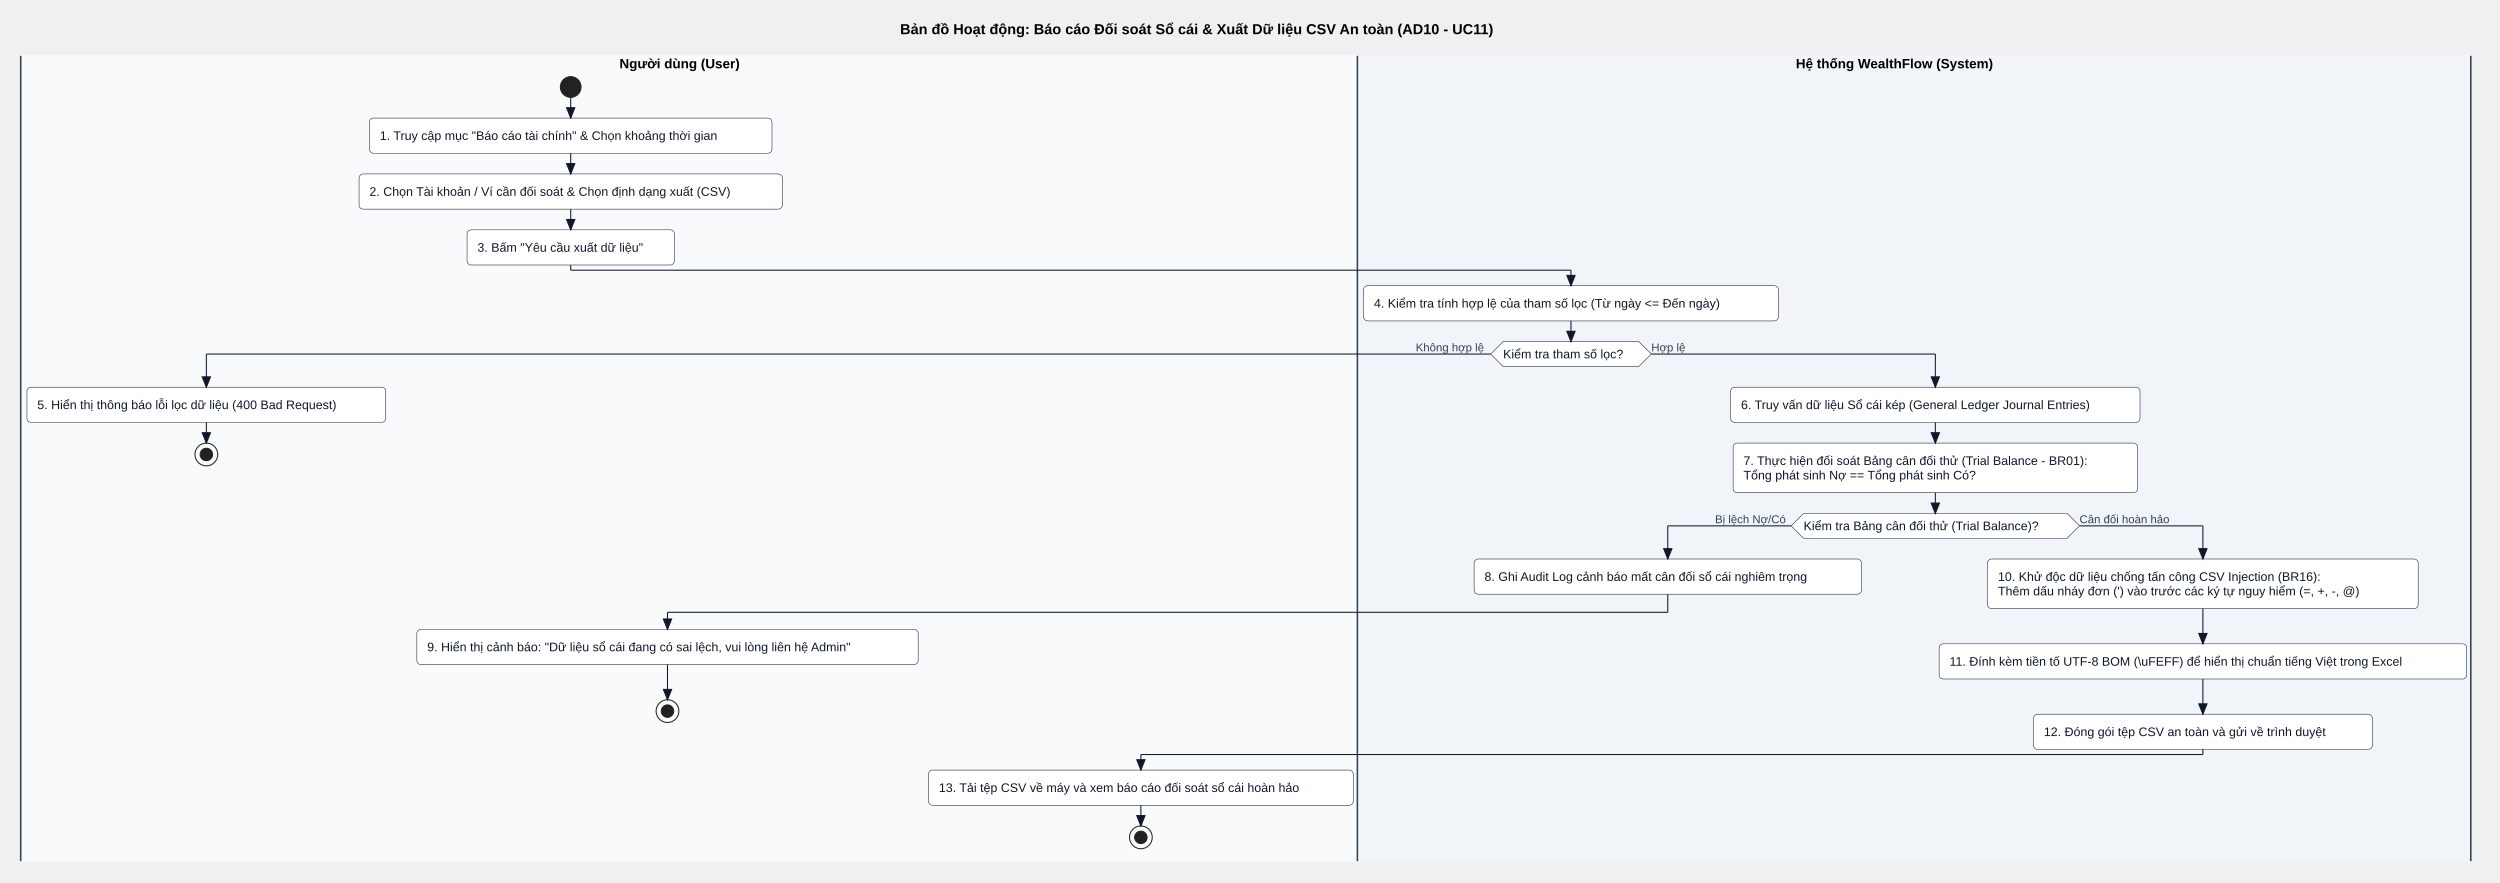
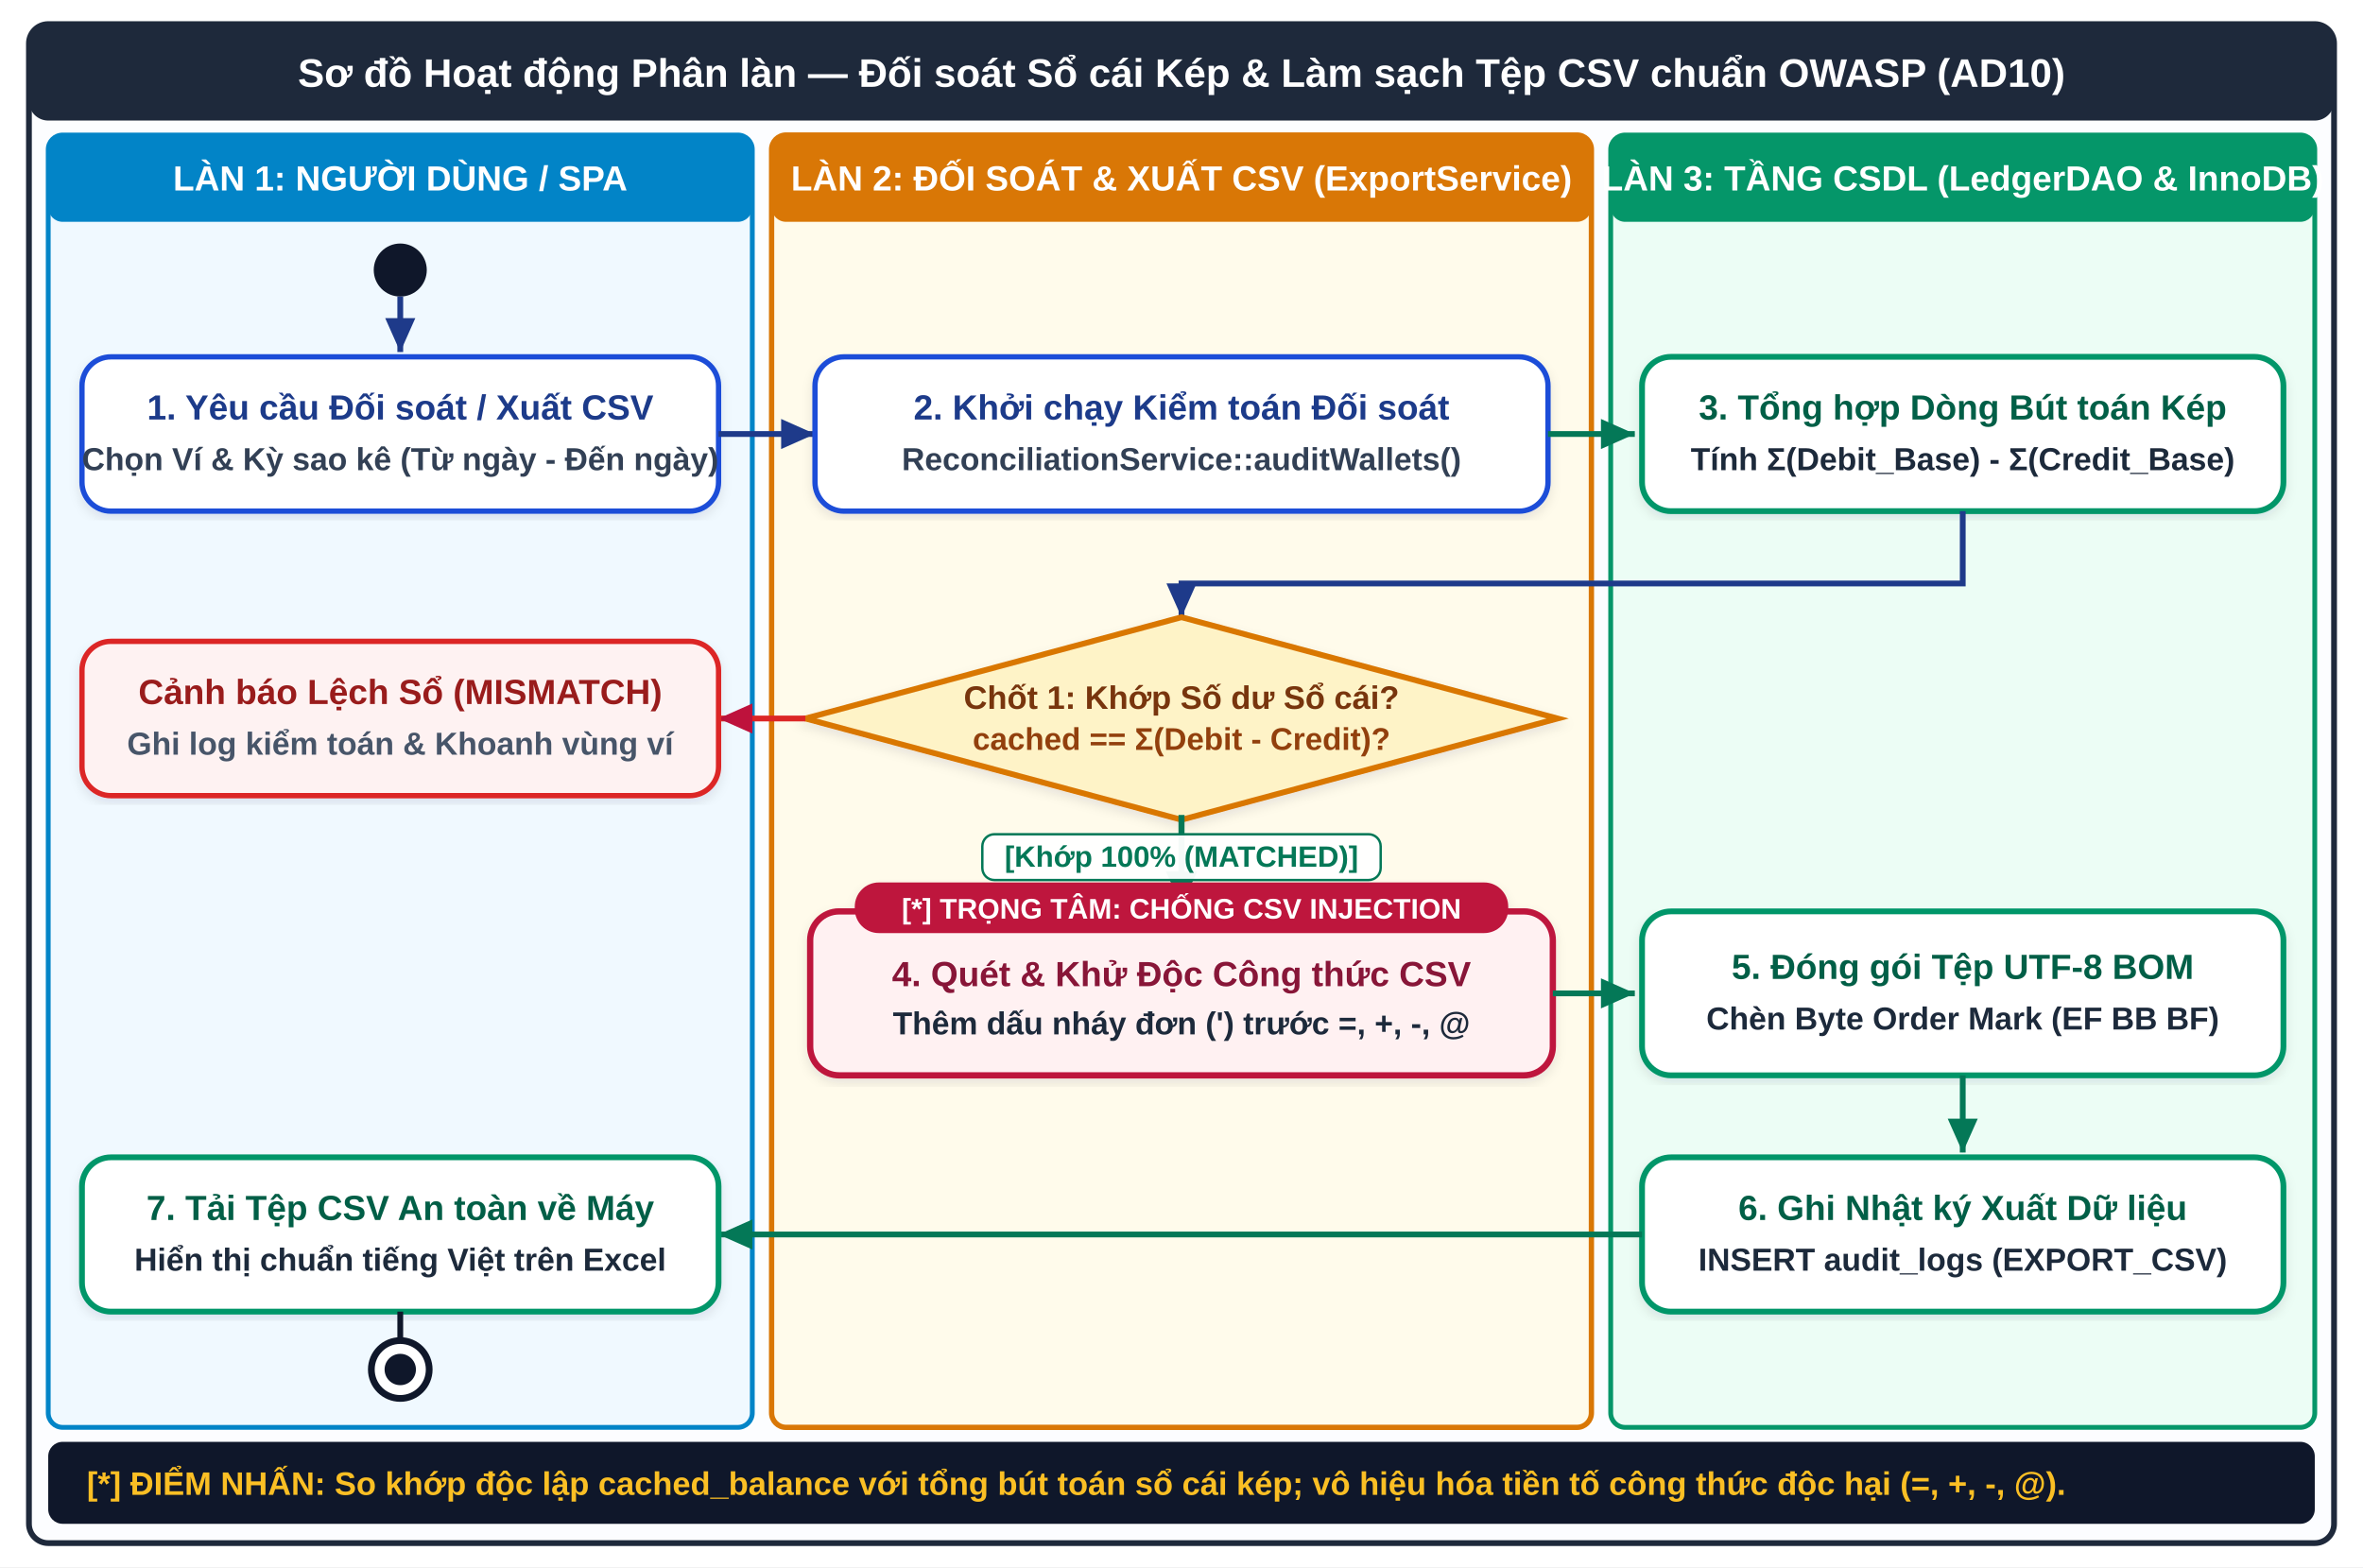
- <svg xmlns="http://www.w3.org/2000/svg" version="1.1" data-diagram-type="ACTIVITY" style="width:2414px;height:852px;background:#FFFFFF;" width="2414px" height="852px" viewBox="0 0 2414 852" zoomAndPan="magnify" preserveAspectRatio="none" contentStyleType="text/css">
-   <defs />
-   <g font-family="sans-serif" lengthAdjust="spacing">
-     <g class="title" data-source-line="1">
-       <text x="869.149" y="32.995" fill="#000" font-size="14" textLength="673.764" font-weight="700" font-family="'Segoe UI', Arial, sans-serif">Bản đồ Hoạt động: Báo cáo Đối soát Sổ cái &amp; Xuất Dữ liệu CSV An toàn (AD10 - UC11)</text>
-     </g>
-     <rect x="20" y="53.863" width="2367.062" height="15.133" fill="none" style="stroke:none;" />
-     <rect x="20" y="53.863" width="1290.693" height="777.695" fill="#F8FAFC" style="stroke:#F8FAFC;stroke-width:1;" />
-     <ellipse cx="551.073" cy="83.996" rx="10" ry="10" fill="#222" style="stroke:#222;stroke-width:1;" />
-     <rect x="356.717" y="113.996" width="388.713" height="33.969" fill="#FFF" style="stroke:#0F172A;stroke-width:0.5;" rx="4" ry="4" />
-     <text x="366.717" y="135.134" fill="#0F172A" font-size="12" textLength="368.713" font-family="'Segoe UI', Arial, sans-serif">1. Truy cập mục "Báo cáo tài chính" &amp; Chọn khoảng thời gian</text>
-     <rect x="346.712" y="167.964" width="408.723" height="33.969" fill="#FFF" style="stroke:#0F172A;stroke-width:0.5;" rx="4" ry="4" />
-     <text x="356.712" y="189.103" fill="#0F172A" font-size="12" textLength="388.723" font-family="'Segoe UI', Arial, sans-serif">2. Chọn Tài khoản / Ví cần đối soát &amp; Chọn định dạng xuất (CSV)</text>
-     <rect x="450.988" y="221.933" width="200.17" height="33.969" fill="#FFF" style="stroke:#0F172A;stroke-width:0.5;" rx="4" ry="4" />
-     <text x="460.988" y="243.072" fill="#0F172A" font-size="12" textLength="180.17" font-family="'Segoe UI', Arial, sans-serif">3. Bấm "Yêu cầu xuất dữ liệu"</text>
-     <rect x="26" y="373.871" width="346.502" height="33.969" fill="#FFF" style="stroke:#0F172A;stroke-width:0.5;" rx="4" ry="4" />
-     <text x="36" y="395.009" fill="#0F172A" font-size="12" textLength="326.502" font-family="'Segoe UI', Arial, sans-serif">5. Hiển thị thông báo lỗi lọc dữ liệu (400 Bad Request)</text>
-     <ellipse cx="199.251" cy="438.839" rx="11" ry="11" fill="none" style="stroke:#222;stroke-width:1;" />
-     <ellipse cx="199.251" cy="438.839" rx="6" ry="6" fill="#222" style="stroke:#222;stroke-width:1;" />
-     <rect x="402.502" y="607.714" width="484.068" height="33.969" fill="#FFF" style="stroke:#0F172A;stroke-width:0.5;" rx="4" ry="4" />
-     <text x="412.502" y="628.853" fill="#0F172A" font-size="12" textLength="464.068" font-family="'Segoe UI', Arial, sans-serif">9. Hiển thị cảnh báo: "Dữ liệu sổ cái đang có sai lệch, vui lòng liên hệ Admin"</text>
-     <ellipse cx="644.536" cy="686.652" rx="11" ry="11" fill="none" style="stroke:#222;stroke-width:1;" />
-     <ellipse cx="644.536" cy="686.652" rx="6" ry="6" fill="#222" style="stroke:#222;stroke-width:1;" />
-     <rect x="896.57" y="743.589" width="410.123" height="33.969" fill="#FFF" style="stroke:#0F172A;stroke-width:0.5;" rx="4" ry="4" />
-     <text x="906.57" y="764.728" fill="#0F172A" font-size="12" textLength="390.123" font-family="'Segoe UI', Arial, sans-serif">13. Tải tệp CSV về máy và xem báo cáo đối soát sổ cái hoàn hảo</text>
-     <ellipse cx="1101.632" cy="808.558" rx="11" ry="11" fill="none" style="stroke:#222;stroke-width:1;" />
-     <ellipse cx="1101.632" cy="808.558" rx="6" ry="6" fill="#222" style="stroke:#222;stroke-width:1;" />
-     <line x1="20" y1="53.863" x2="20" y2="831.558" style="stroke:#334155;stroke-width:1.5;" />
-     <rect x="1310.693" y="53.863" width="1075.105" height="777.695" fill="#F1F5F9" style="stroke:#F1F5F9;stroke-width:1;" />
-     <rect x="1316.693" y="275.902" width="400.479" height="33.969" fill="#FFF" style="stroke:#0F172A;stroke-width:0.5;" rx="4" ry="4" />
-     <text x="1326.693" y="297.041" fill="#0F172A" font-size="12" textLength="380.479" font-family="'Segoe UI', Arial, sans-serif">4. Kiểm tra tính hợp lệ của tham số lọc (Từ ngày &lt;= Đến ngày)</text>
-     <polygon points="1451.375,329.871,1582.49,329.871,1594.49,341.871,1582.49,353.871,1451.375,353.871,1439.375,341.871,1451.375,329.871" fill="#FFF" style="stroke:#0F172A;stroke-width:0.5;stroke-linejoin:miter;stroke-miterlimit:10;" />
-     <text x="1451.375" y="346.025" fill="#0F172A" font-size="12" textLength="131.115" font-family="'Segoe UI', Arial, sans-serif">Kiểm tra tham số lọc?</text>
-     <text x="1367.005" y="339.276" fill="#334155" font-size="11" textLength="72.37" font-family="'Segoe UI', Arial, sans-serif">Không hợp lệ</text>
-     <text x="1594.49" y="339.276" fill="#334155" font-size="11" textLength="35.304" font-family="'Segoe UI', Arial, sans-serif">Hợp lệ</text>
-     <rect x="1671.108" y="373.871" width="395.293" height="33.969" fill="#FFF" style="stroke:#0F172A;stroke-width:0.5;" rx="4" ry="4" />
-     <text x="1681.108" y="395.009" fill="#0F172A" font-size="12" textLength="375.293" font-family="'Segoe UI', Arial, sans-serif">6. Truy vấn dữ liệu Sổ cái kép (General Ledger Journal Entries)</text>
-     <rect x="1673.49" y="427.839" width="390.529" height="47.938" fill="#FFF" style="stroke:#0F172A;stroke-width:0.5;" rx="4" ry="4" />
-     <text x="1683.49" y="448.978" fill="#0F172A" font-size="12" textLength="370.529" font-family="'Segoe UI', Arial, sans-serif">7. Thực hiện đối soát Bảng cân đối thử (Trial Balance - BR01):</text>
-     <text x="1683.49" y="462.947" fill="#0F172A" font-size="12" textLength="252.979" font-family="'Segoe UI', Arial, sans-serif">Tổng phát sinh Nợ == Tổng phát sinh Có?</text>
-     <polygon points="1741.545,495.777,1995.965,495.777,2007.965,507.777,1995.965,519.777,1741.545,519.777,1729.545,507.777,1741.545,495.777" fill="#FFF" style="stroke:#0F172A;stroke-width:0.5;stroke-linejoin:miter;stroke-miterlimit:10;" />
-     <text x="1741.545" y="511.931" fill="#0F172A" font-size="12" textLength="254.42" font-family="'Segoe UI', Arial, sans-serif">Kiểm tra Bảng cân đối thử (Trial Balance)?</text>
-     <text x="1656.031" y="505.183" fill="#334155" font-size="11" textLength="73.514" font-family="'Segoe UI', Arial, sans-serif">Bị lệch Nợ/Có</text>
-     <text x="2007.965" y="505.183" fill="#334155" font-size="11" textLength="96.508" font-family="'Segoe UI', Arial, sans-serif">Cân đối hoàn hảo</text>
-     <rect x="1423.413" y="539.777" width="373.965" height="33.969" fill="#FFF" style="stroke:#0F172A;stroke-width:0.5;" rx="4" ry="4" />
-     <text x="1433.413" y="560.916" fill="#0F172A" font-size="12" textLength="353.965" font-family="'Segoe UI', Arial, sans-serif">8. Ghi Audit Log cảnh báo mất cân đối sổ cái nghiêm trọng</text>
-     <rect x="1919.229" y="539.777" width="415.771" height="47.938" fill="#FFF" style="stroke:#0F172A;stroke-width:0.5;" rx="4" ry="4" />
-     <text x="1929.229" y="560.916" fill="#0F172A" font-size="12" textLength="345.234" font-family="'Segoe UI', Arial, sans-serif">10. Khử độc dữ liệu chống tấn công CSV Injection (BR16):</text>
-     <text x="1929.229" y="574.884" fill="#0F172A" font-size="12" textLength="395.771" font-family="'Segoe UI', Arial, sans-serif">Thêm dấu nháy đơn (') vào trước các ký tự nguy hiểm (=, +, -, @)</text>
-     <rect x="1872.43" y="621.683" width="509.369" height="33.969" fill="#FFF" style="stroke:#0F172A;stroke-width:0.5;" rx="4" ry="4" />
-     <text x="1882.43" y="642.822" fill="#0F172A" font-size="12" textLength="489.369" font-family="'Segoe UI', Arial, sans-serif">11. Đính kèm tiền tố UTF-8 BOM (\uFEFF) để hiển thị chuẩn tiếng Việt trong Excel</text>
-     <rect x="1963.531" y="689.621" width="327.166" height="33.969" fill="#FFF" style="stroke:#0F172A;stroke-width:0.5;" rx="4" ry="4" />
-     <text x="1973.531" y="710.759" fill="#0F172A" font-size="12" textLength="307.166" font-family="'Segoe UI', Arial, sans-serif">12. Đóng gói tệp CSV an toàn và gửi về trình duyệt</text>
-     <line x1="1310.693" y1="53.863" x2="1310.693" y2="831.558" style="stroke:#334155;stroke-width:1.5;" />
-     <line x1="2385.799" y1="53.863" x2="2385.799" y2="831.558" style="stroke:#334155;stroke-width:1.5;" />
-     <line x1="551.073" y1="93.996" x2="551.073" y2="113.996" style="stroke:#0F172A;stroke-width:1;" />
-     <polygon points="547.073,103.996,555.073,103.996,551.073,113.996" fill="#0F172A" style="stroke:#0F172A;stroke-width:1;stroke-linejoin:miter;stroke-miterlimit:10;" />
-     <line x1="551.073" y1="147.964" x2="551.073" y2="167.964" style="stroke:#0F172A;stroke-width:1;" />
-     <polygon points="547.073,157.964,555.073,157.964,551.073,167.964" fill="#0F172A" style="stroke:#0F172A;stroke-width:1;stroke-linejoin:miter;stroke-miterlimit:10;" />
-     <line x1="551.073" y1="201.933" x2="551.073" y2="221.933" style="stroke:#0F172A;stroke-width:1;" />
-     <polygon points="547.073,211.933,555.073,211.933,551.073,221.933" fill="#0F172A" style="stroke:#0F172A;stroke-width:1;stroke-linejoin:miter;stroke-miterlimit:10;" />
-     <line x1="199.251" y1="407.839" x2="199.251" y2="427.839" style="stroke:#0F172A;stroke-width:1;" />
-     <polygon points="195.251,417.839,203.251,417.839,199.251,427.839" fill="#0F172A" style="stroke:#0F172A;stroke-width:1;stroke-linejoin:miter;stroke-miterlimit:10;" />
-     <line x1="644.536" y1="641.683" x2="644.536" y2="675.652" style="stroke:#0F172A;stroke-width:1;" />
-     <polygon points="640.536,665.652,648.536,665.652,644.536,675.652" fill="#0F172A" style="stroke:#0F172A;stroke-width:1;stroke-linejoin:miter;stroke-miterlimit:10;" />
-     <line x1="1101.632" y1="777.558" x2="1101.632" y2="797.558" style="stroke:#0F172A;stroke-width:1;" />
-     <polygon points="1097.632,787.558,1105.632,787.558,1101.632,797.558" fill="#0F172A" style="stroke:#0F172A;stroke-width:1;stroke-linejoin:miter;stroke-miterlimit:10;" />
-     <line x1="1868.755" y1="407.839" x2="1868.755" y2="427.839" style="stroke:#0F172A;stroke-width:1;" />
-     <polygon points="1864.755,417.839,1872.755,417.839,1868.755,427.839" fill="#0F172A" style="stroke:#0F172A;stroke-width:1;stroke-linejoin:miter;stroke-miterlimit:10;" />
-     <line x1="2127.114" y1="587.714" x2="2127.114" y2="621.683" style="stroke:#0F172A;stroke-width:1;" />
-     <polygon points="2123.114,611.683,2131.114,611.683,2127.114,621.683" fill="#0F172A" style="stroke:#0F172A;stroke-width:1;stroke-linejoin:miter;stroke-miterlimit:10;" />
-     <line x1="2127.114" y1="655.652" x2="2127.114" y2="689.621" style="stroke:#0F172A;stroke-width:1;" />
-     <polygon points="2123.114,679.621,2131.114,679.621,2127.114,689.621" fill="#0F172A" style="stroke:#0F172A;stroke-width:1;stroke-linejoin:miter;stroke-miterlimit:10;" />
-     <line x1="1729.545" y1="507.777" x2="1610.396" y2="507.777" style="stroke:#0F172A;stroke-width:1;" />
-     <line x1="1610.396" y1="507.777" x2="1610.396" y2="539.777" style="stroke:#0F172A;stroke-width:1;" />
-     <polygon points="1606.396,529.777,1614.396,529.777,1610.396,539.777" fill="#0F172A" style="stroke:#0F172A;stroke-width:1;stroke-linejoin:miter;stroke-miterlimit:10;" />
-     <line x1="2007.965" y1="507.777" x2="2127.114" y2="507.777" style="stroke:#0F172A;stroke-width:1;" />
-     <line x1="2127.114" y1="507.777" x2="2127.114" y2="539.777" style="stroke:#0F172A;stroke-width:1;" />
-     <polygon points="2123.114,529.777,2131.114,529.777,2127.114,539.777" fill="#0F172A" style="stroke:#0F172A;stroke-width:1;stroke-linejoin:miter;stroke-miterlimit:10;" />
-     <line x1="1868.755" y1="475.777" x2="1868.755" y2="495.777" style="stroke:#0F172A;stroke-width:1;" />
-     <polygon points="1864.755,485.777,1872.755,485.777,1868.755,495.777" fill="#0F172A" style="stroke:#0F172A;stroke-width:1;stroke-linejoin:miter;stroke-miterlimit:10;" />
-     <line x1="1594.49" y1="341.871" x2="1868.755" y2="341.871" style="stroke:#0F172A;stroke-width:1;" />
-     <line x1="1868.755" y1="341.871" x2="1868.755" y2="373.871" style="stroke:#0F172A;stroke-width:1;" />
-     <polygon points="1864.755,363.871,1872.755,363.871,1868.755,373.871" fill="#0F172A" style="stroke:#0F172A;stroke-width:1;stroke-linejoin:miter;stroke-miterlimit:10;" />
-     <line x1="1516.933" y1="309.871" x2="1516.933" y2="329.871" style="stroke:#0F172A;stroke-width:1;" />
-     <polygon points="1512.933,319.871,1520.933,319.871,1516.933,329.871" fill="#0F172A" style="stroke:#0F172A;stroke-width:1;stroke-linejoin:miter;stroke-miterlimit:10;" />
-     <line x1="551.073" y1="255.902" x2="551.073" y2="260.902" style="stroke:#0F172A;stroke-width:1;" />
-     <line x1="551.073" y1="260.902" x2="1516.933" y2="260.902" style="stroke:#0F172A;stroke-width:1;" />
-     <line x1="1516.933" y1="260.902" x2="1516.933" y2="275.902" style="stroke:#0F172A;stroke-width:1;" />
-     <polygon points="1512.933,265.902,1520.933,265.902,1516.933,275.902" fill="#0F172A" style="stroke:#0F172A;stroke-width:1;stroke-linejoin:miter;stroke-miterlimit:10;" />
-     <line x1="1610.396" y1="573.746" x2="1610.396" y2="591.246" style="stroke:#0F172A;stroke-width:1;" />
-     <line x1="1610.396" y1="591.246" x2="644.536" y2="591.246" style="stroke:#0F172A;stroke-width:1;" />
-     <line x1="644.536" y1="591.246" x2="644.536" y2="607.714" style="stroke:#0F172A;stroke-width:1;" />
-     <polygon points="640.536,597.714,648.536,597.714,644.536,607.714" fill="#0F172A" style="stroke:#0F172A;stroke-width:1;stroke-linejoin:miter;stroke-miterlimit:10;" />
-     <line x1="2127.114" y1="723.589" x2="2127.114" y2="728.589" style="stroke:#0F172A;stroke-width:1;" />
-     <line x1="2127.114" y1="728.589" x2="1101.632" y2="728.589" style="stroke:#0F172A;stroke-width:1;" />
-     <line x1="1101.632" y1="728.589" x2="1101.632" y2="743.589" style="stroke:#0F172A;stroke-width:1;" />
-     <polygon points="1097.632,733.589,1105.632,733.589,1101.632,743.589" fill="#0F172A" style="stroke:#0F172A;stroke-width:1;stroke-linejoin:miter;stroke-miterlimit:10;" />
-     <line x1="1439.375" y1="341.871" x2="199.251" y2="341.871" style="stroke:#0F172A;stroke-width:1;" />
-     <line x1="199.251" y1="341.871" x2="199.251" y2="373.871" style="stroke:#0F172A;stroke-width:1;" />
-     <polygon points="195.251,363.871,203.251,363.871,199.251,373.871" fill="#0F172A" style="stroke:#0F172A;stroke-width:1;stroke-linejoin:miter;stroke-miterlimit:10;" />
-     <text x="598.144" y="65.93" fill="#000" font-size="13" textLength="134.405" font-weight="700" font-family="'Segoe UI', Arial, sans-serif">Người dùng (User)</text>
-     <text x="1734.045" y="65.93" fill="#000" font-size="13" textLength="228.401" font-weight="700" font-family="'Segoe UI', Arial, sans-serif">Hệ thống WealthFlow (System)</text>
+ <svg xmlns="http://www.w3.org/2000/svg" viewBox="0 0 980 650" width="980" height="650" font-family="Segoe UI, Arial, sans-serif">
+   <defs>
+     <filter id="shadow" x="-4%" y="-4%" width="108%" height="110%">
+       <feDropShadow dx="0" dy="2" stdDeviation="2.2" flood-color="#0f172a" flood-opacity="0.10" />
+     </filter>
+     <marker id="arr-navy" viewBox="0 0 10 10" refX="9" refY="5" markerWidth="6.5" markerHeight="6.5" orient="auto-start-reverse">
+       <path d="M 0 1 L 9 5 L 0 9 z" fill="#1e3a8a" />
+     </marker>
+     <marker id="arr-red" viewBox="0 0 10 10" refX="9" refY="5" markerWidth="6.5" markerHeight="6.5" orient="auto-start-reverse">
+       <path d="M 0 1 L 9 5 L 0 9 z" fill="#be123c" />
+     </marker>
+     <marker id="arr-green" viewBox="0 0 10 10" refX="9" refY="5" markerWidth="6.5" markerHeight="6.5" orient="auto-start-reverse">
+       <path d="M 0 1 L 9 5 L 0 9 z" fill="#047857" />
+     </marker>
+     <marker id="arr-amber" viewBox="0 0 10 10" refX="9" refY="5" markerWidth="6.5" markerHeight="6.5" orient="auto-start-reverse">
+       <path d="M 0 1 L 9 5 L 0 9 z" fill="#b45309" />
+     </marker>
+   </defs>
+   <rect width="980" height="650" fill="#ffffff" />
+   <rect x="12" y="10" width="956" height="630" rx="8" fill="#fcfdff" stroke="#1e293b" stroke-width="2.4" />
+   <rect x="12" y="10" width="956" height="40" rx="8" fill="#1e293b" />
+   <text x="490" y="36" text-anchor="middle" fill="#ffffff" font-size="16.5" font-weight="700">Sơ đồ Hoạt động Phân làn — Đối soát Sổ cái Kép &amp; Làm sạch Tệp CSV chuẩn OWASP (AD10)</text>
+   <rect x="20" y="56" width="292" height="536" rx="6" fill="#f0f9ff" stroke="#0284c7" stroke-width="2" />
+   <rect x="20" y="56" width="292" height="36" rx="6" fill="#0284c7" />
+   <text x="166" y="79" text-anchor="middle" fill="#ffffff" font-size="14.5" font-weight="700">LÀN 1: NGƯỜI DÙNG / SPA</text>
+   <rect x="320" y="56" width="340" height="536" rx="6" fill="#fffbeb" stroke="#d97706" stroke-width="2.2" />
+   <rect x="320" y="56" width="340" height="36" rx="6" fill="#d97706" />
+   <text x="490" y="79" text-anchor="middle" fill="#ffffff" font-size="14.5" font-weight="700">LÀN 2: ĐỐI SOÁT &amp; XUẤT CSV (ExportService)</text>
+   <rect x="668" y="56" width="292" height="536" rx="6" fill="#ecfdf5" stroke="#059669" stroke-width="2" />
+   <rect x="668" y="56" width="292" height="36" rx="6" fill="#059669" />
+   <text x="814" y="79" text-anchor="middle" fill="#ffffff" font-size="14.5" font-weight="700">LÀN 3: TẦNG CSDL (LedgerDAO &amp; InnoDB)</text>
+   <circle cx="166" cy="112" r="11" fill="#0f172a" />
+   <circle cx="166" cy="568" r="12" fill="#ffffff" stroke="#0f172a" stroke-width="2.8" />
+   <circle cx="166" cy="568" r="6.5" fill="#0f172a" />
+   <line x1="166" y1="123" x2="166" y2="146" stroke="#1e3a8a" stroke-width="2.4" marker-end="url(#arr-navy)" />
+   <g filter="url(#shadow)">
+     <rect x="34.0" y="148.0" width="264" height="64" rx="12" fill="#ffffff" stroke="#1d4ed8" stroke-width="2.2" />
+     <text x="166" y="174" text-anchor="middle" fill="#1e3a8a" font-size="14.5" font-weight="700">1. Yêu cầu Đối soát / Xuất CSV</text>
+     <text x="166" y="195" text-anchor="middle" fill="#334155" font-size="13.2" font-weight="600">Chọn Ví &amp; Kỳ sao kê (Từ ngày - Đến ngày)</text>
  </g>
+   <line x1="298" y1="180" x2="338" y2="180" stroke="#1e3a8a" stroke-width="2.4" marker-end="url(#arr-navy)" />
+   <g filter="url(#shadow)">
+     <rect x="338.0" y="148.0" width="304" height="64" rx="12" fill="#ffffff" stroke="#1d4ed8" stroke-width="2.2" />
+     <text x="490" y="174" text-anchor="middle" fill="#1e3a8a" font-size="14.5" font-weight="700">2. Khởi chạy Kiểm toán Đối soát</text>
+     <text x="490" y="195" text-anchor="middle" fill="#334155" font-size="13.2" font-weight="600">ReconciliationService::auditWallets()</text>
+   </g>
+   <line x1="642" y1="180" x2="678" y2="180" stroke="#047857" stroke-width="2.4" marker-end="url(#arr-green)" />
+   <g filter="url(#shadow)">
+     <rect x="681.0" y="148.0" width="266" height="64" rx="12" fill="#ffffff" stroke="#059669" stroke-width="2.4" />
+     <text x="814" y="174" text-anchor="middle" fill="#065f46" font-size="14.5" font-weight="700">3. Tổng hợp Dòng Bút toán Kép</text>
+     <text x="814" y="195" text-anchor="middle" fill="#1e293b" font-size="13.2" font-weight="600">Tính Σ(Debit_Base) - Σ(Credit_Base)</text>
+   </g>
+   <path d="M 814 212 L 814 242 L 490 242 L 490 256" fill="none" stroke="#1e3a8a" stroke-width="2.4" marker-end="url(#arr-navy)" />
+   <g filter="url(#shadow)">
+     <polygon points="490,256 646,298 490,340 334,298" fill="#fef3c7" stroke="#d97706" stroke-width="2.4" />
+     <text x="490" y="294" text-anchor="middle" fill="#78350f" font-size="13.5" font-weight="700">Chốt 1: Khớp Số dư Sổ cái?</text>
+     <text x="490" y="311" text-anchor="middle" fill="#92400e" font-size="13" font-weight="700">cached == Σ(Debit - Credit)?</text>
+   </g>
+   <line x1="334" y1="298" x2="298" y2="298" stroke="#dc2626" stroke-width="2.4" marker-end="url(#arr-red)" />
+   <g filter="url(#shadow)">
+     <rect x="34.0" y="266.0" width="264" height="64" rx="12" fill="#fef2f2" stroke="#dc2626" stroke-width="2.2" />
+     <text x="166" y="292" text-anchor="middle" fill="#991b1b" font-size="14.5" font-weight="700">Cảnh báo Lệch Sổ (MISMATCH)</text>
+     <text x="166" y="313" text-anchor="middle" fill="#475569" font-size="13.2" font-weight="600">Ghi log kiểm toán &amp; Khoanh vùng ví</text>
+   </g>
+   <line x1="490" y1="338" x2="490" y2="376" stroke="#047857" stroke-width="2.5" marker-end="url(#arr-green)" />
+   <rect x="407.4" y="346" width="165.2" height="19" rx="5" fill="#ffffff" fill-opacity="0.96" stroke="#047857" stroke-width="1.0" />
+   <text x="490" y="359.5" text-anchor="middle" fill="#047857" font-size="12.2" font-weight="700">[Khớp 100% (MATCHED)]</text>
+   <g filter="url(#shadow)">
+     <rect x="336.0" y="378.0" width="308" height="68" rx="12" fill="#fff1f2" stroke="#be123c" stroke-width="2.6" />
+     <rect x="354.5" y="366.0" width="271.0" height="21" rx="10" fill="#be123c" />
+     <text x="490" y="381.0" text-anchor="middle" fill="#ffffff" font-size="11.8" font-weight="700">[*] TRỌNG TÂM: CHỐNG CSV INJECTION</text>
+     <text x="490" y="409" text-anchor="middle" fill="#881337" font-size="14.5" font-weight="700">4. Quét &amp; Khử Độc Công thức CSV</text>
+     <text x="490" y="429" text-anchor="middle" fill="#1e293b" font-size="13.2" font-weight="600">Thêm dấu nháy đơn (') trước =, +, -, @</text>
+   </g>
+   <line x1="644" y1="412" x2="678" y2="412" stroke="#047857" stroke-width="2.4" marker-end="url(#arr-green)" />
+   <g filter="url(#shadow)">
+     <rect x="681.0" y="378.0" width="266" height="68" rx="12" fill="#ffffff" stroke="#059669" stroke-width="2.4" />
+     <text x="814" y="406" text-anchor="middle" fill="#065f46" font-size="14.5" font-weight="700">5. Đóng gói Tệp UTF-8 BOM</text>
+     <text x="814" y="427" text-anchor="middle" fill="#1e293b" font-size="13.2" font-weight="600">Chèn Byte Order Mark (EF BB BF)</text>
+   </g>
+   <line x1="814" y1="446" x2="814" y2="478" stroke="#047857" stroke-width="2.4" marker-end="url(#arr-green)" />
+   <g filter="url(#shadow)">
+     <rect x="681.0" y="480.0" width="266" height="64" rx="12" fill="#ffffff" stroke="#059669" stroke-width="2.4" />
+     <text x="814" y="506" text-anchor="middle" fill="#065f46" font-size="14.5" font-weight="700">6. Ghi Nhật ký Xuất Dữ liệu</text>
+     <text x="814" y="527" text-anchor="middle" fill="#1e293b" font-size="13.2" font-weight="600">INSERT audit_logs (EXPORT_CSV)</text>
+   </g>
+   <line x1="681" y1="512" x2="298" y2="512" stroke="#047857" stroke-width="2.4" marker-end="url(#arr-green)" />
+   <g filter="url(#shadow)">
+     <rect x="34.0" y="480.0" width="264" height="64" rx="12" fill="#ffffff" stroke="#059669" stroke-width="2.4" />
+     <text x="166" y="506" text-anchor="middle" fill="#065f46" font-size="14.5" font-weight="700">7. Tải Tệp CSV An toàn về Máy</text>
+     <text x="166" y="527" text-anchor="middle" fill="#1e293b" font-size="13.2" font-weight="600">Hiển thị chuẩn tiếng Việt trên Excel</text>
+   </g>
+   <line x1="166" y1="544" x2="166" y2="556" stroke="#0f172a" stroke-width="2.4" />
+   <rect x="20" y="598" width="940" height="34" rx="6" fill="#0f172a" />
+   <text x="36" y="620" fill="#fbbf24" font-size="13.5" font-weight="700">[*] ĐIỂM NHẤN: So khớp độc lập cached_balance với tổng bút toán sổ cái kép; vô hiệu hóa tiền tố công thức độc hại (=, +, -, @).</text>
</svg>
